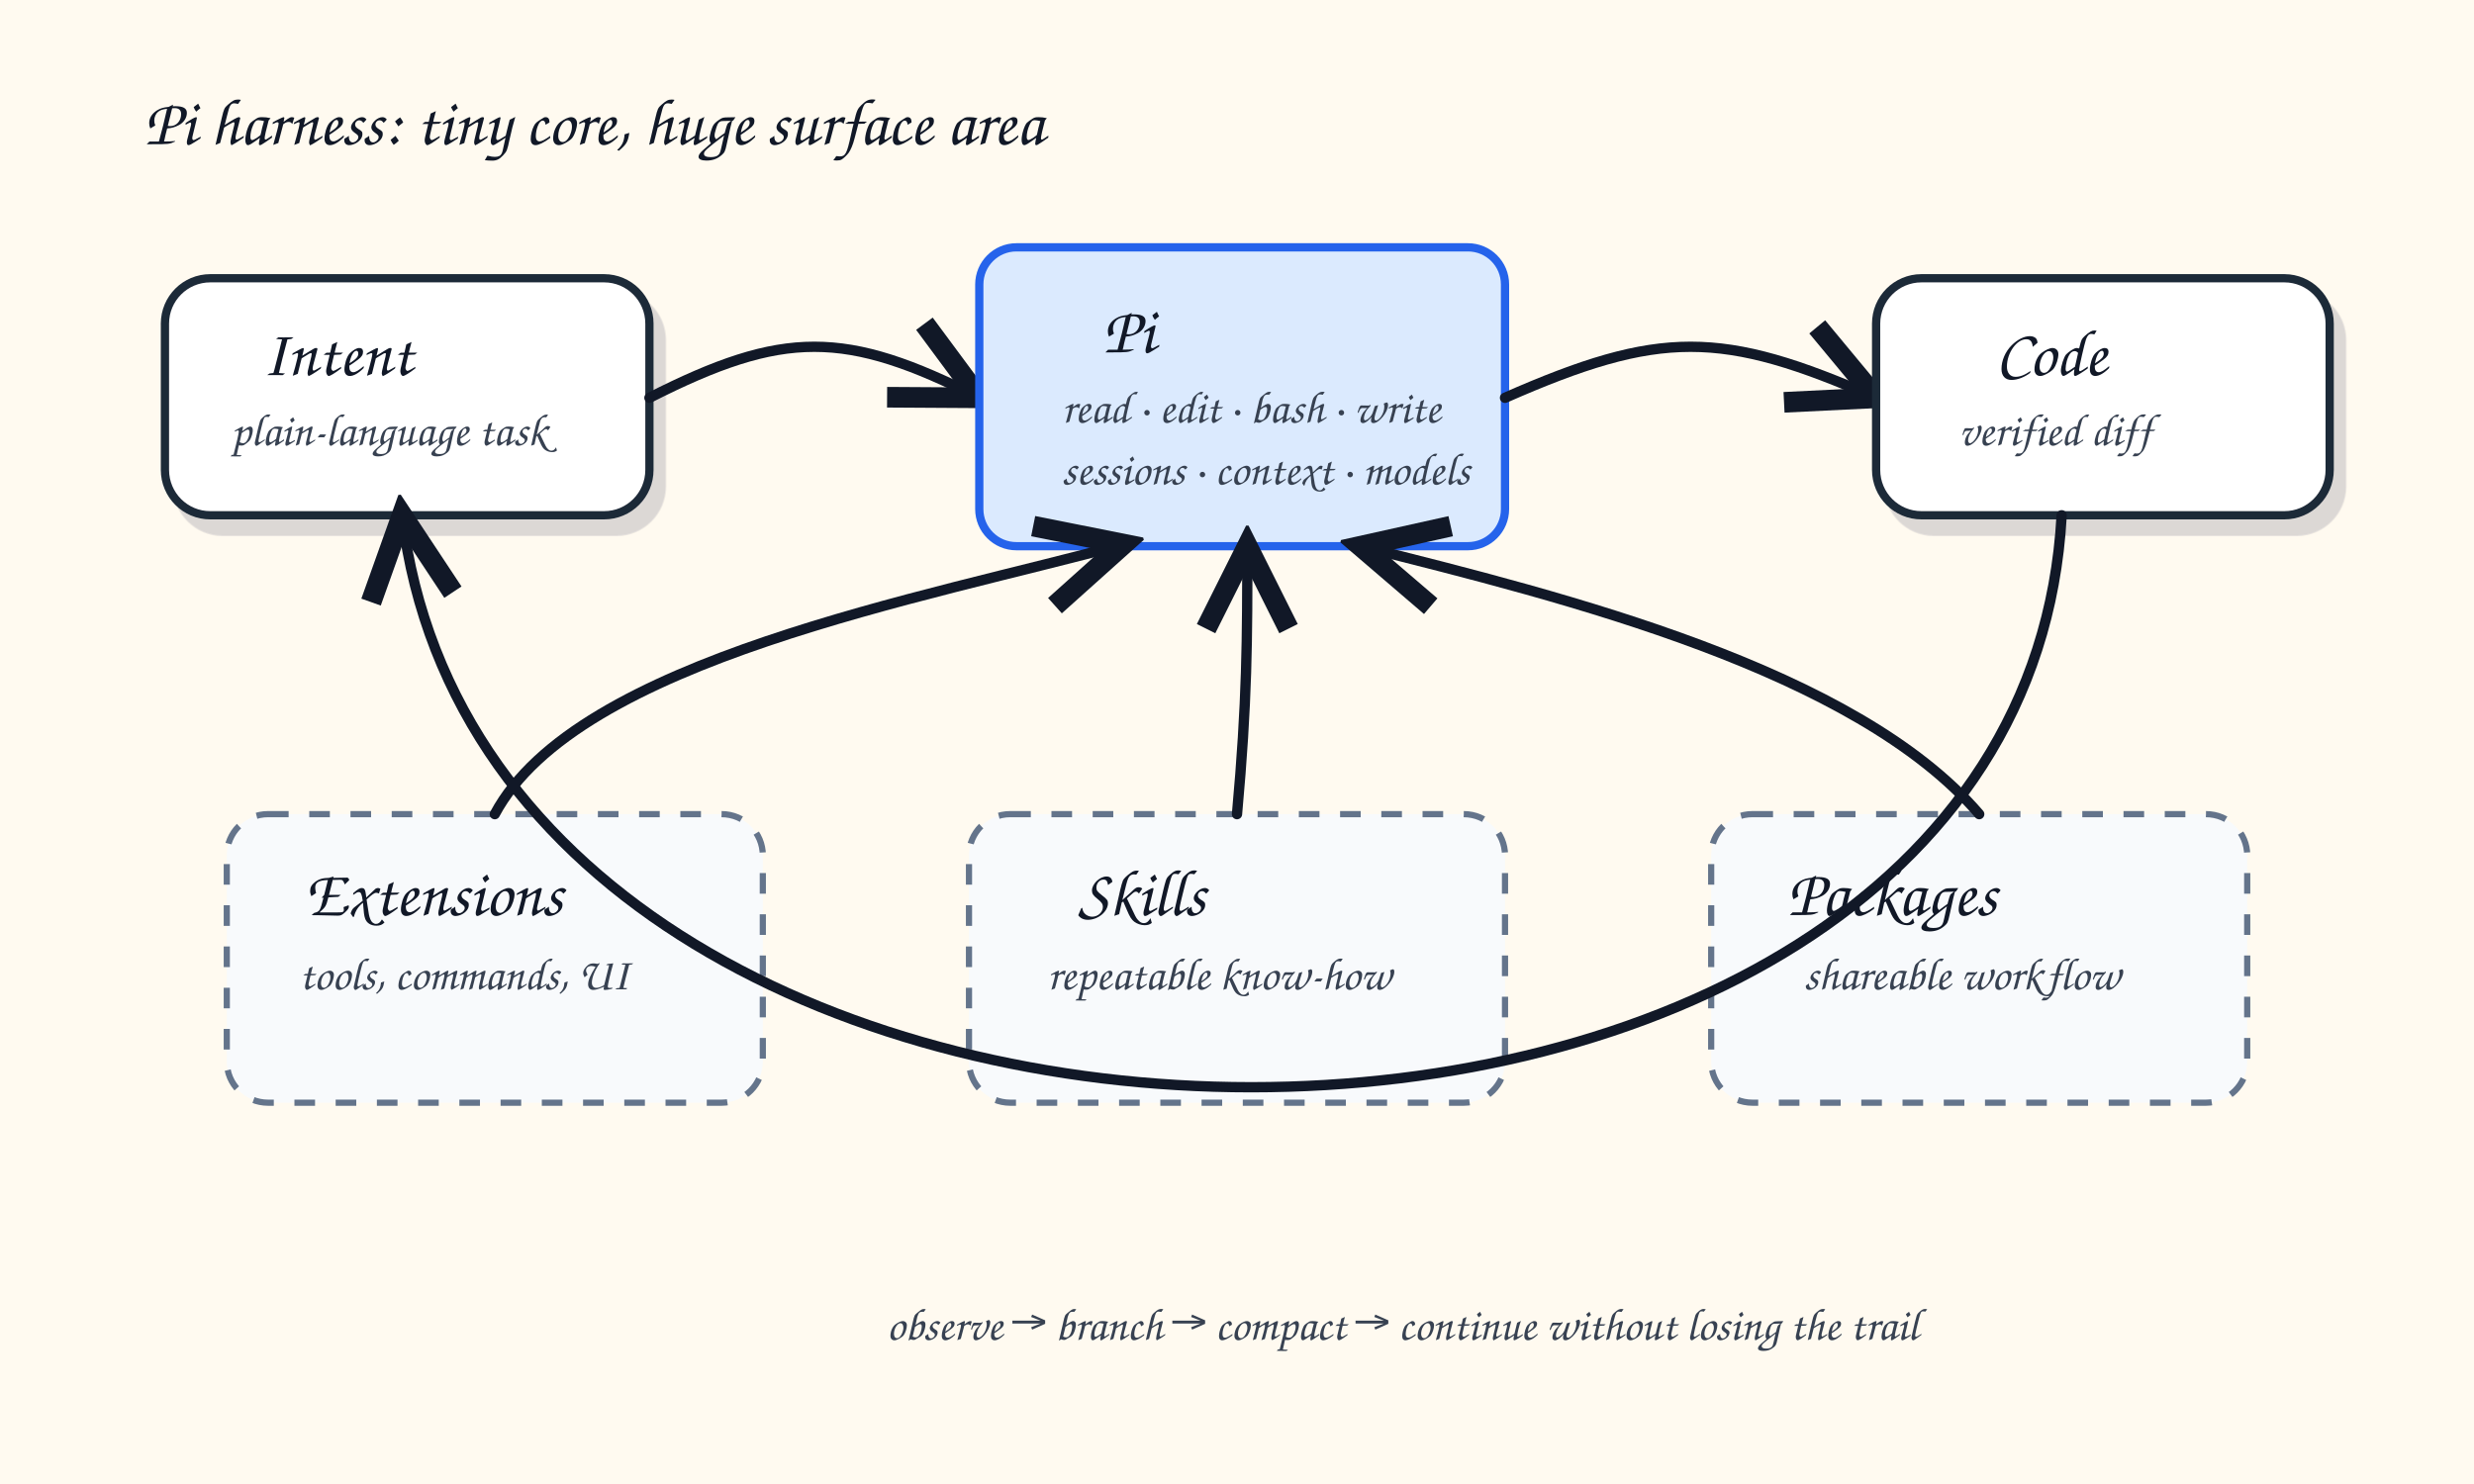
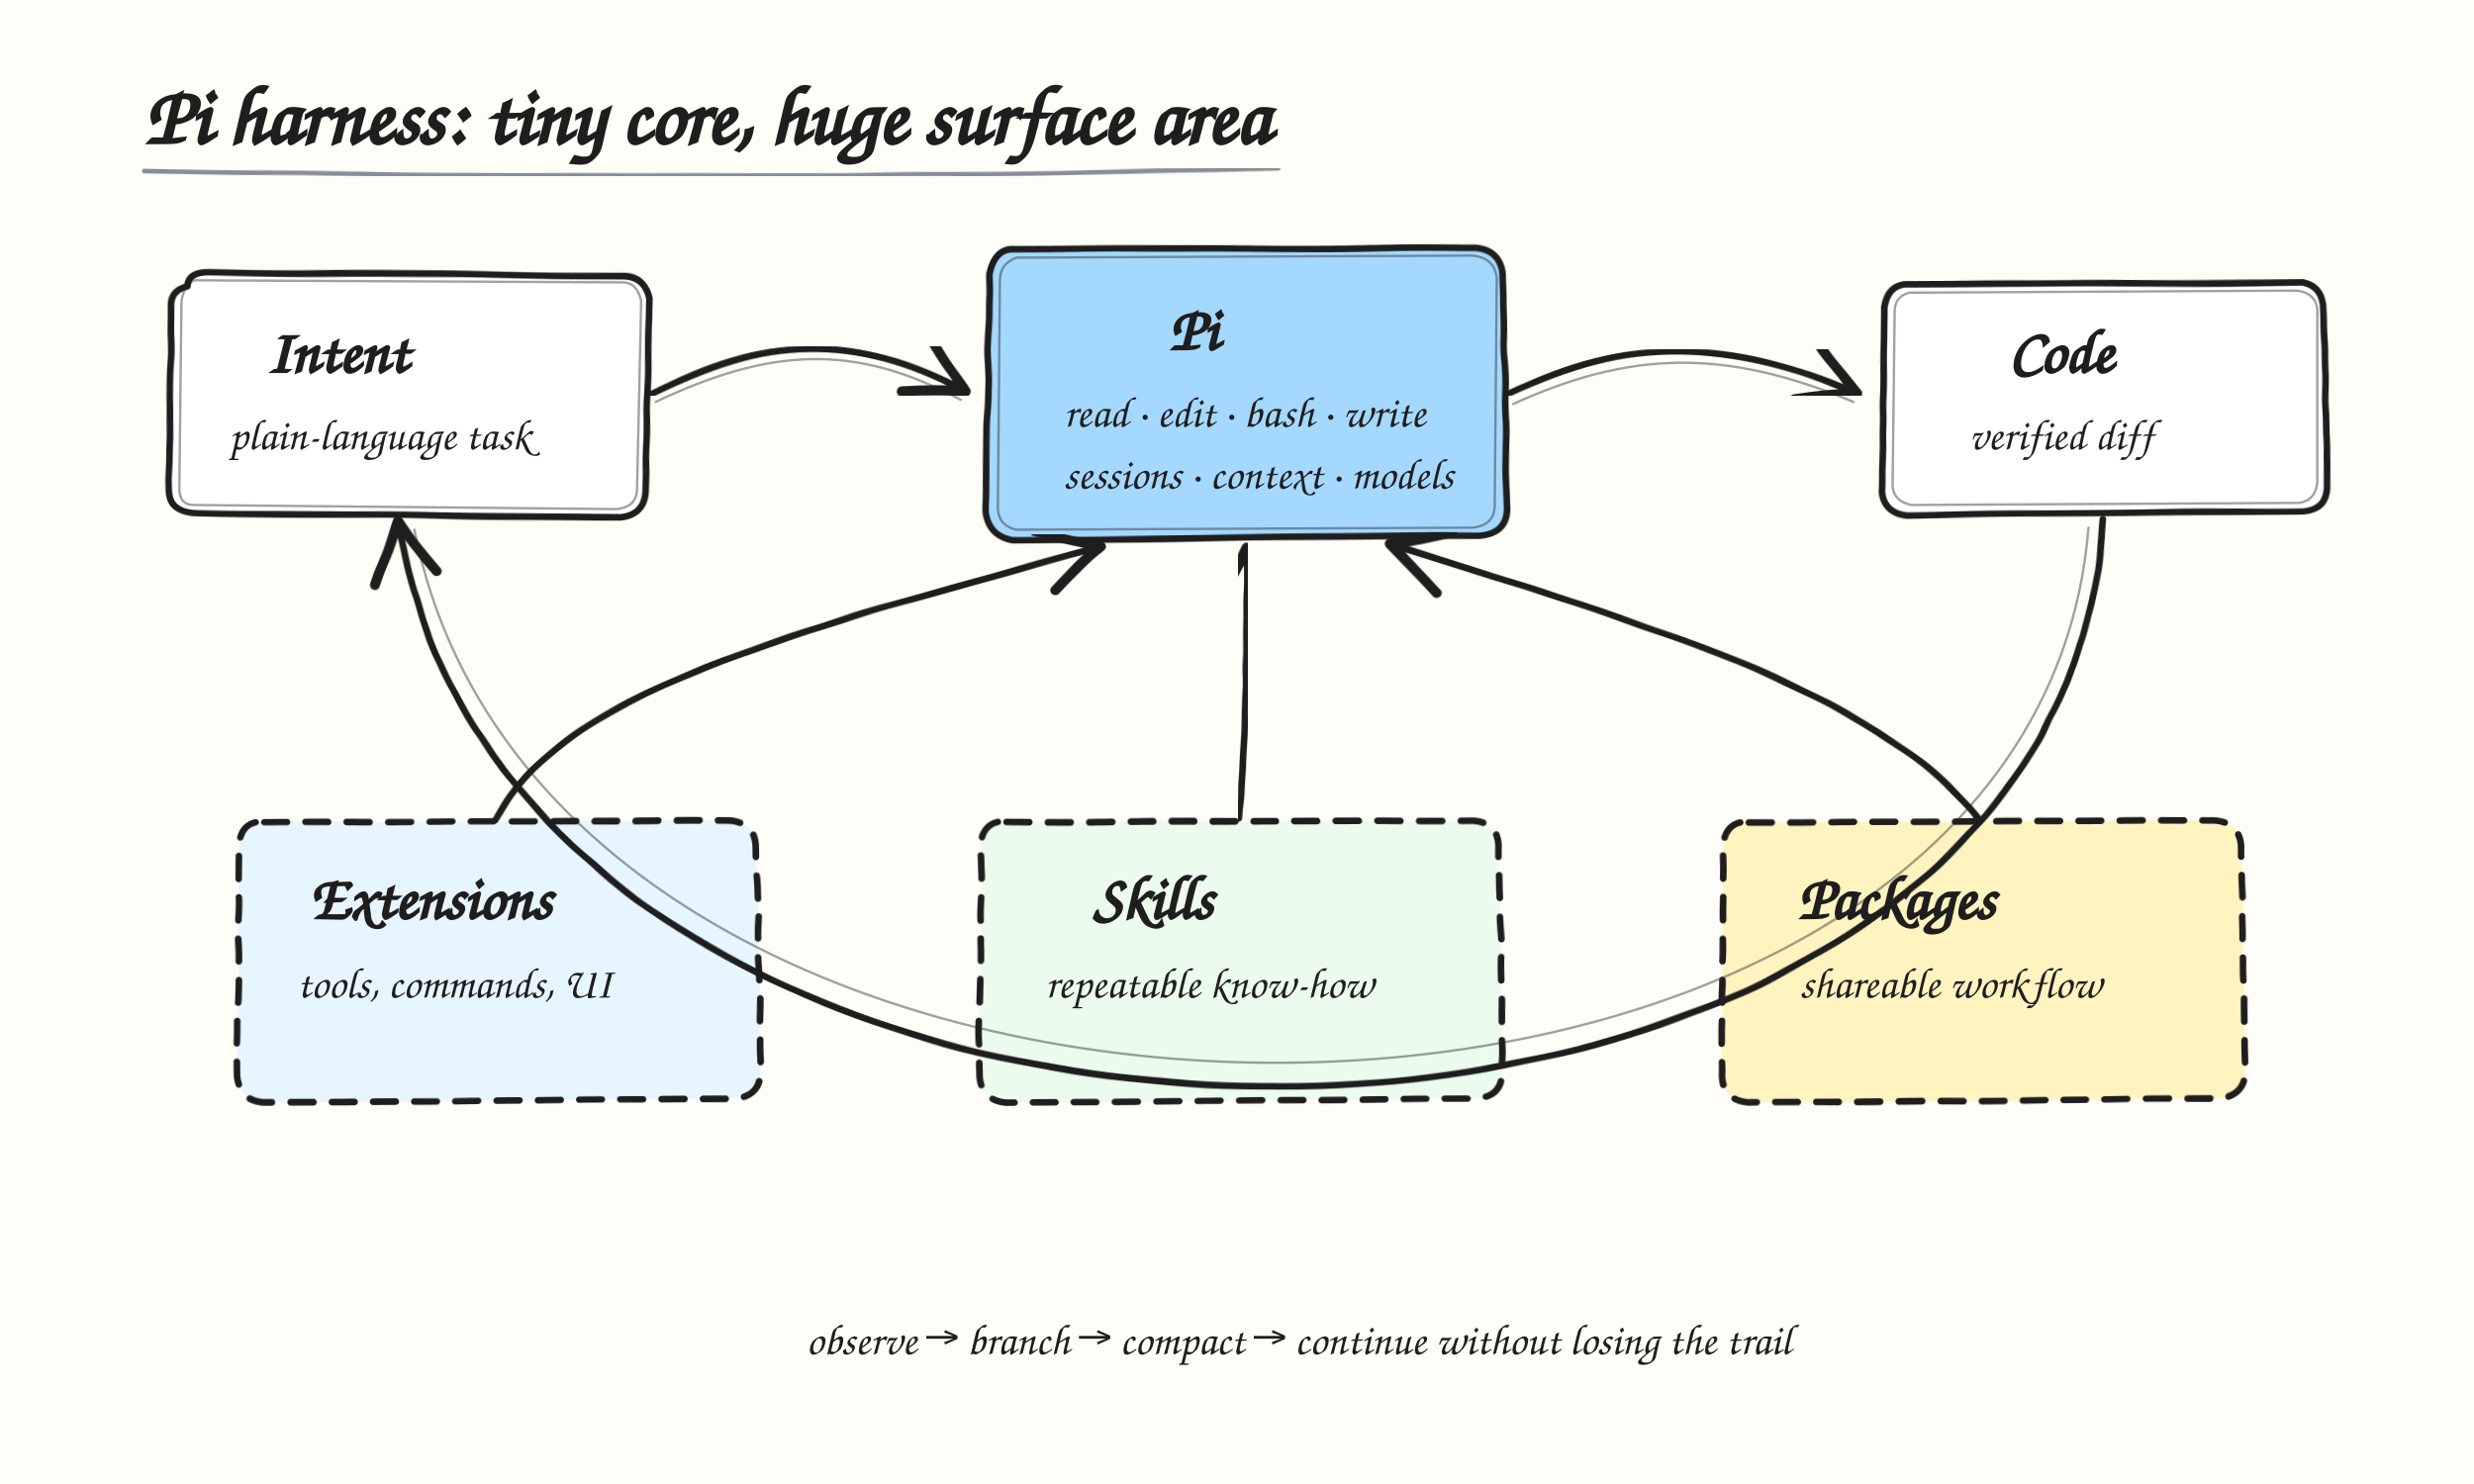
- <svg xmlns="http://www.w3.org/2000/svg" width="1200" height="720" viewBox="0 0 1200 720">
-   <rect width="1200" height="720" fill="#fffaf0" />
-   <style>
-     .box{fill:#ffffff;stroke:#1f2937;stroke-width:4;rx:22;filter:url(#shadow)}
-     .dash{fill:#f8fafc;stroke:#64748b;stroke-width:3;stroke-dasharray:10 10;rx:20}
-     .txt{font-family:"Comic Sans MS","Virgil",cursive;font-size:32px;fill:#111827}
-     .small{font-size:22px;fill:#374151}
-     .arrow{stroke:#111827;stroke-width:5;fill:none;stroke-linecap:round;stroke-linejoin:round;marker-end:url(#arrow)}
-     .accent{fill:#dbeafe;stroke:#2563eb;stroke-width:4;rx:18}
-   </style>
+ <svg xmlns="http://www.w3.org/2000/svg" width="1200" height="720" viewBox="0 0 1200 720" role="img" aria-labelledby="title desc">
  <defs>
-     <filter id="shadow" x="-20%" y="-20%" width="140%" height="140%">
-       <feDropShadow dx="6" dy="8" stdDeviation="0" flood-color="#111827" flood-opacity="0.14" />
+     <filter id="rough" x="-4%" y="-4%" width="108%" height="108%">
+       <feTurbulence type="fractalNoise" baseFrequency="0.012 0.045" numOctaves="2" seed="17" result="noise" />
+       <feDisplacementMap in="SourceGraphic" in2="noise" scale="1.5" xChannelSelector="R" yChannelSelector="G" />
    </filter>
-     <marker id="arrow" markerWidth="12" markerHeight="12" refX="10" refY="6" orient="auto">
-       <path d="M2,2 L10,6 L2,10" fill="none" stroke="#111827" stroke-width="2" />
+     <marker id="arrow" markerWidth="13" markerHeight="13" refX="10" refY="6.5" orient="auto" markerUnits="strokeWidth">
+       <path d="M1 1.5 Q6 4.5 10 6.5 Q6 8.2 1.5 11" fill="none" stroke="#1e1e1e" stroke-width="1.5" stroke-linecap="round" stroke-linejoin="round" />
    </marker>
+     <style>
+       .hand{font-family:"Comic Sans MS","Segoe Print","Bradley Hand",cursive;fill:#1e1e1e}
+       .title{font-size:40px;font-weight:700}.label{font-size:30px;font-weight:700}.note{font-size:21px}
+       .shape{stroke:#1e1e1e;stroke-width:3.2;stroke-linecap:round;stroke-linejoin:round;filter:url(#rough)}
+       .echo{fill:none;stroke:#1e1e1e;stroke-width:1.15;opacity:.42;stroke-linecap:round;stroke-linejoin:round}
+       .line{fill:none;stroke:#1e1e1e;stroke-width:3.2;stroke-linecap:round;stroke-linejoin:round;marker-end:url(#arrow);filter:url(#rough)}
+       .dash{stroke-dasharray:11 9}
+     </style>
  </defs>
-   <text x="70" y="70" class="txt" font-size="40">Pi harness: tiny core, huge surface area</text>
-   <rect x="80" y="135" width="235" height="115" class="box" />
-   <text x="127" y="182" class="txt">Intent</text>
-   <text x="112" y="216" class="txt small">plain-language task</text>
-   <path d="M315 193 C380 160, 410 160, 475 193" class="arrow" />
-   <rect x="475" y="120" width="255" height="145" class="accent" />
-   <text x="535" y="171" class="txt">Pi</text>
-   <text x="515" y="205" class="txt small">read · edit · bash · write</text>
-   <text x="515" y="235" class="txt small">sessions · context · models</text>
-   <path d="M730 193 C805 160, 835 160, 910 193" class="arrow" />
-   <rect x="910" y="135" width="220" height="115" class="box" />
-   <text x="968" y="182" class="txt">Code</text>
-   <text x="950" y="216" class="txt small">verified diff</text>
-   <rect x="110" y="395" width="260" height="140" class="dash" />
-   <text x="148" y="444" class="txt">Extensions</text>
-   <text x="145" y="480" class="txt small">tools, commands, UI</text>
-   <rect x="470" y="395" width="260" height="140" class="dash" />
-   <text x="523" y="444" class="txt">Skills</text>
-   <text x="508" y="480" class="txt small">repeatable know-how</text>
-   <rect x="830" y="395" width="260" height="140" class="dash" />
-   <text x="867" y="444" class="txt">Packages</text>
-   <text x="875" y="480" class="txt small">shareable workflow</text>
-   <path d="M240 395 C280 320, 450 290, 545 264" class="arrow" />
-   <path d="M600 395 C605 340, 605 310, 605 265" class="arrow" />
-   <path d="M960 395 C900 325, 760 290, 660 265" class="arrow" />
-   <path d="M1000 250 C980 620, 240 620, 195 250" class="arrow" />
-   <text x="430" y="650" class="txt small">observe → branch → compact → continue without losing the trail</text>
+   <rect width="1200" height="720" fill="#fffdf7" />
+   <text x="70" y="70" class="hand title">Pi harness: tiny core, huge surface area</text>
+   <path d="M70 83 Q345 88 620 82" fill="none" stroke="#868e96" stroke-width="2.2" stroke-linecap="round" filter="url(#rough)" />
+   <g>
+     <path d="M91 139 Q91 132 101 132 L302 134 Q313 134 315 145 L313 239 Q312 250 301 251 L94 249 Q82 248 82 238 L83 149 Q83 141 91 139Z" fill="#ffffff" class="shape" />
+     <path d="M94 136 L302 137 Q309 137 311 146 L309 237 Q309 246 299 247 L94 245 Q87 245 87 237 L88 148 Q88 140 94 136Z" class="echo" />
+     <text x="129" y="181" class="hand label">Intent</text>
+     <text x="111" y="218" class="hand note">plain-language task</text>
+   </g>
+   <path d="M316 191 C371 163 414 161 468 190" class="line" />
+   <path d="M318 195 C373 169 414 166 466 194" class="echo" />
+   <g>
+     <path d="M490 121 Q482 122 480 133 L478 248 Q479 260 491 262 L717 260 Q730 259 731 247 L729 133 Q728 121 716 120Z" fill="#a5d8ff" class="shape" />
+     <path d="M493 125 L714 124 Q725 125 726 135 L725 245 Q725 255 714 256 L493 257 Q484 255 484 246 L485 136 Q485 128 493 125Z" class="echo" />
+     <text x="567" y="170" class="hand label">Pi</text>
+     <text x="516" y="207" class="hand note">read · edit · bash · write</text>
+     <text x="516" y="237" class="hand note">sessions · context · models</text>
+   </g>
+   <path d="M732 191 C790 163 837 164 901 191" class="line" />
+   <path d="M734 196 C791 170 837 169 899 195" class="echo" />
+   <g>
+     <path d="M924 138 Q916 139 914 149 L913 239 Q914 249 925 250 L1117 248 Q1128 247 1129 237 L1127 148 Q1126 139 1117 137Z" fill="#ffffff" class="shape" />
+     <path d="M926 142 L1114 141 Q1123 142 1124 150 L1124 234 Q1123 243 1115 244 L927 245 Q918 243 918 235 L919 151 Q919 144 926 142Z" class="echo" />
+     <text x="974" y="181" class="hand label">Code</text>
+     <text x="955" y="218" class="hand note">verified diff</text>
+   </g>
+   <g>
+     <path d="M124 399 Q116 401 116 412 L115 522 Q116 534 128 535 L356 533 Q368 532 369 521 L367 410 Q366 399 354 398Z" fill="#e7f5ff" class="shape dash" />
+     <text x="150" y="446" class="hand label">Extensions</text>
+     <text x="144" y="484" class="hand note">tools, commands, UI</text>
+   </g>
+   <g>
+     <path d="M484 399 Q476 401 476 412 L475 522 Q476 534 488 535 L716 533 Q728 532 729 521 L727 410 Q726 399 714 398Z" fill="#ebfbee" class="shape dash" />
+     <text x="530" y="446" class="hand label">Skills</text>
+     <text x="507" y="484" class="hand note">repeatable know-how</text>
+   </g>
+   <g>
+     <path d="M844 399 Q836 401 836 412 L835 522 Q836 534 848 535 L1076 533 Q1088 532 1089 521 L1087 410 Q1086 399 1074 398Z" fill="#fff3bf" class="shape dash" />
+     <text x="872" y="446" class="hand label">Packages</text>
+     <text x="873" y="484" class="hand note">shareable workflow</text>
+   </g>
+   <path d="M240 398 C275 331 401 303 534 265" class="line" />
+   <path d="M601 397 C605 348 605 307 605 266" class="line" />
+   <path d="M960 398 C910 334 792 301 674 264" class="line" />
+   <path d="M1020 252 C1000 615 252 622 193 253" class="line" />
+   <path d="M1013 256 C986 598 270 606 201 257" class="echo" />
+   <text x="391" y="657" class="hand note">observe → branch → compact → continue without losing the trail</text>
</svg>
